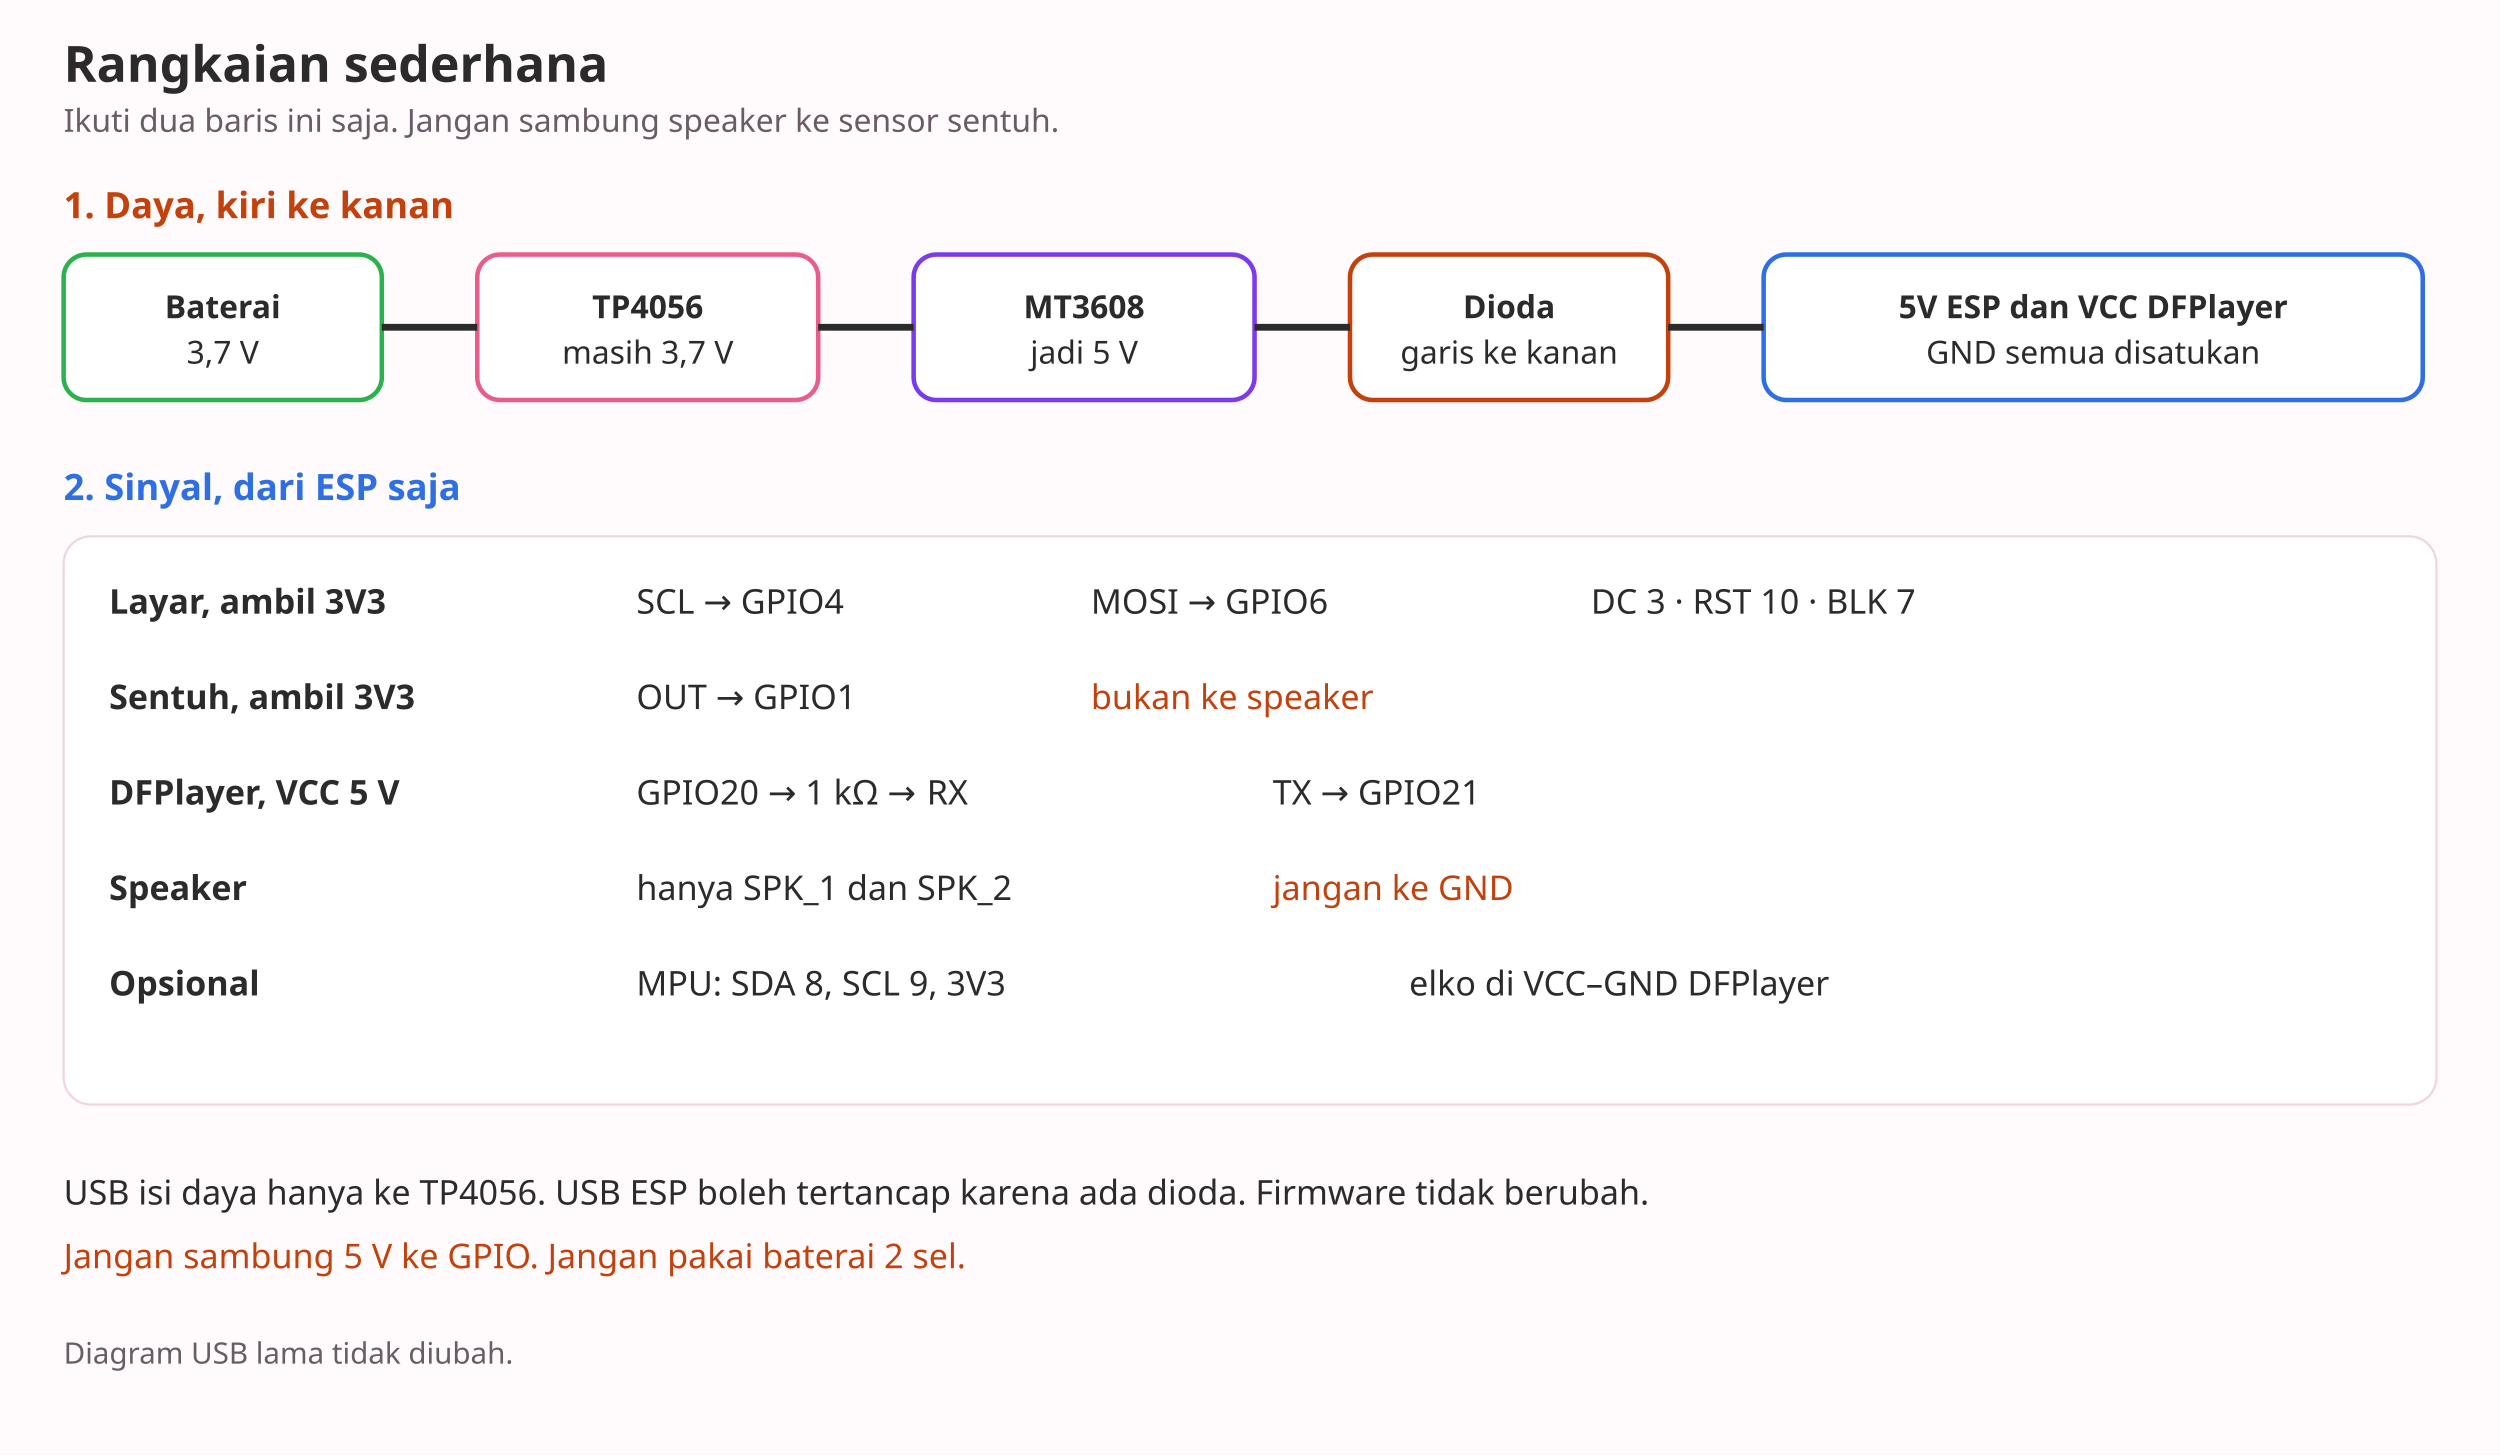
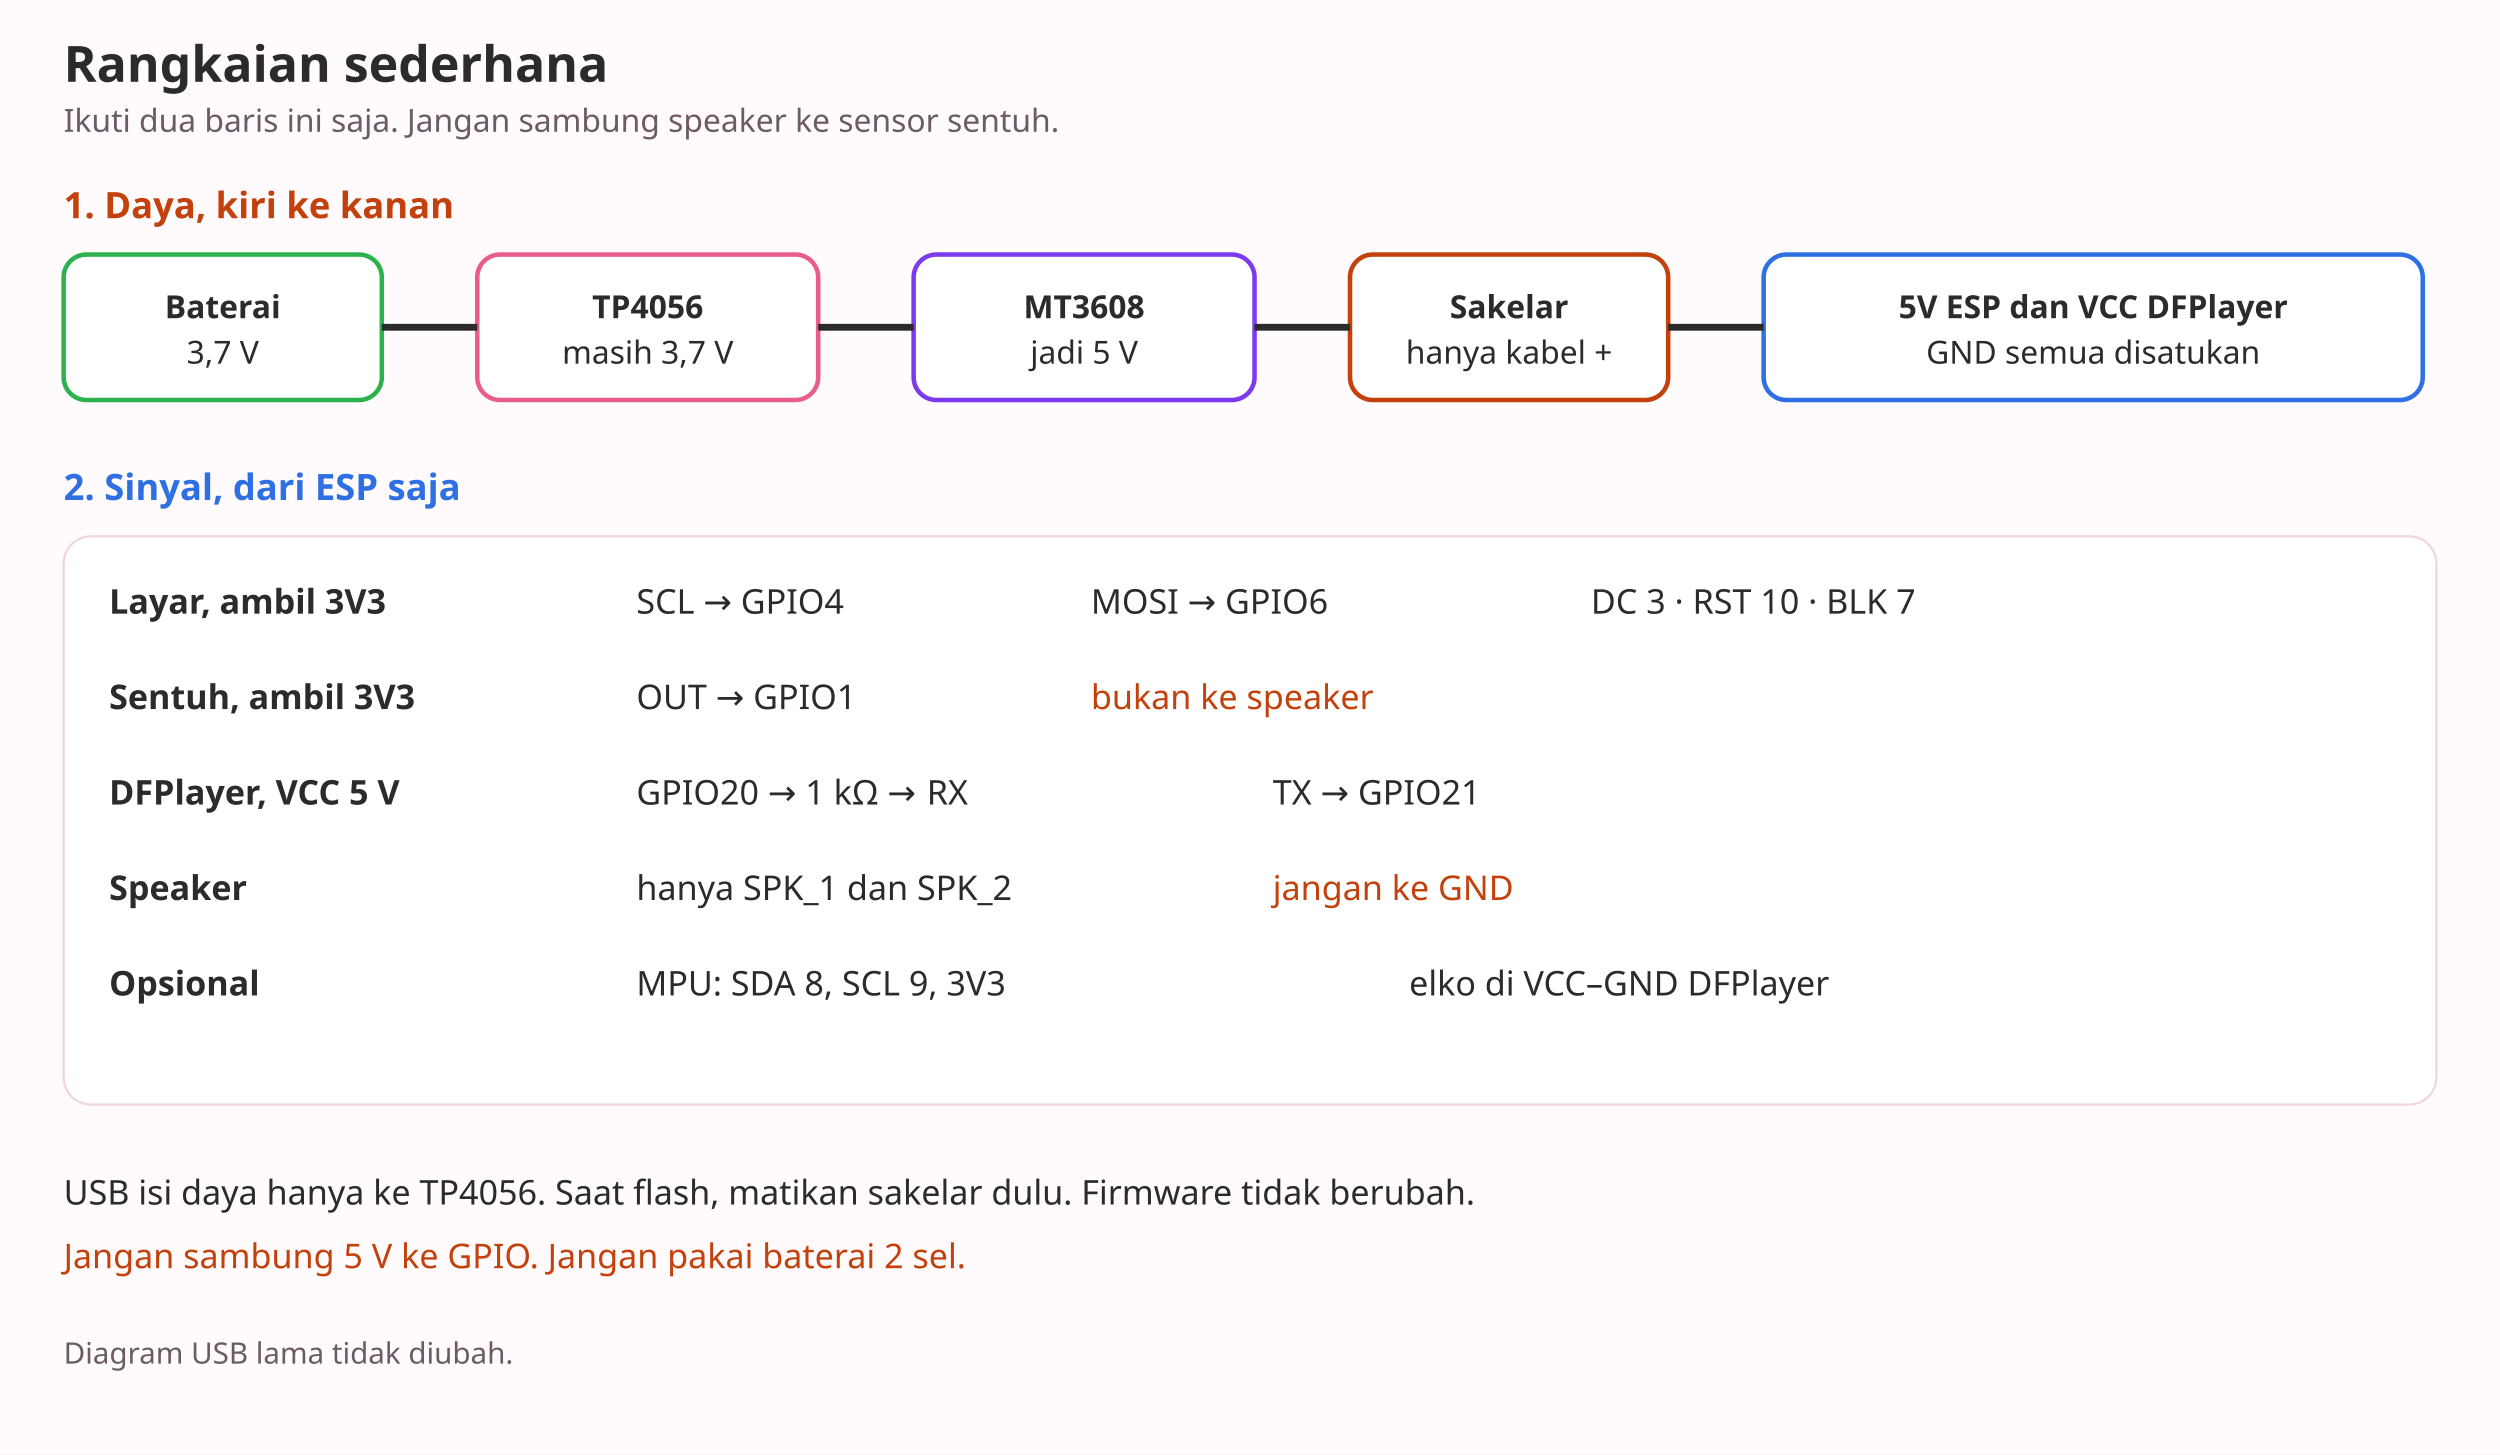
<svg xmlns="http://www.w3.org/2000/svg" width="1100" height="640" viewBox="0 0 1100 640" font-family="Nunito,system-ui,sans-serif">
  <rect width="1100" height="640" fill="#fffafc" />
  <text x="28" y="36" font-size="22" font-weight="800" fill="#2b2b2b">Rangkaian sederhana</text>
  <text x="28" y="58" font-size="14" fill="#6b5b66">Ikuti dua baris ini saja. Jangan sambung speaker ke sensor sentuh.</text>
  <text x="28" y="96" font-size="16" font-weight="800" fill="#c2410c">1. Daya, kiri ke kanan</text>
  <g font-size="14" fill="#2b2b2b">
    <rect x="28" y="112" width="140" height="64" rx="10" fill="#fff" stroke="#2bb24c" stroke-width="2" />
    <text x="98" y="140" text-anchor="middle" font-weight="800">Baterai</text>
    <text x="98" y="160" text-anchor="middle">3,7 V</text>
    <rect x="210" y="112" width="150" height="64" rx="10" fill="#fff" stroke="#e85d8c" stroke-width="2" />
    <text x="285" y="140" text-anchor="middle" font-weight="800">TP4056</text>
    <text x="285" y="160" text-anchor="middle">masih 3,7 V</text>
    <rect x="402" y="112" width="150" height="64" rx="10" fill="#fff" stroke="#7c3aed" stroke-width="2" />
    <text x="477" y="140" text-anchor="middle" font-weight="800">MT3608</text>
    <text x="477" y="160" text-anchor="middle">jadi 5 V</text>
    <rect x="594" y="112" width="140" height="64" rx="10" fill="#fff" stroke="#c2410c" stroke-width="2" />
-     <text x="664" y="140" text-anchor="middle" font-weight="800">Dioda</text>
-     <text x="664" y="160" text-anchor="middle">garis ke kanan</text>
+     <text x="664" y="140" text-anchor="middle" font-weight="800">Sakelar</text>
+     <text x="664" y="160" text-anchor="middle">hanya kabel +</text>
    <rect x="776" y="112" width="290" height="64" rx="10" fill="#fff" stroke="#2f6fe4" stroke-width="2" />
    <text x="921" y="140" text-anchor="middle" font-weight="800">5V ESP dan VCC DFPlayer</text>
    <text x="921" y="160" text-anchor="middle">GND semua disatukan</text>
  </g>
  <path d="M168 144 H210 M360 144 H402 M552 144 H594 M734 144 H776" stroke="#2b2b2b" stroke-width="3" fill="none" />
  <text x="28" y="220" font-size="16" font-weight="800" fill="#2f6fe4">2. Sinyal, dari ESP saja</text>
  <g font-size="15" fill="#2b2b2b">
    <rect x="28" y="236" width="1044" height="250" rx="12" fill="#fff" stroke="#f0d5e0" />
    <text x="48" y="270" font-weight="800">Layar, ambil 3V3</text>
    <text x="280" y="270">SCL → GPIO4</text>
    <text x="480" y="270">MOSI → GPIO6</text>
    <text x="700" y="270">DC 3 · RST 10 · BLK 7</text>
    <text x="48" y="312" font-weight="800">Sentuh, ambil 3V3</text>
    <text x="280" y="312">OUT → GPIO1</text>
    <text x="480" y="312" fill="#c2410c">bukan ke speaker</text>
    <text x="48" y="354" font-weight="800">DFPlayer, VCC 5 V</text>
    <text x="280" y="354">GPIO20 → 1 kΩ → RX</text>
    <text x="560" y="354">TX → GPIO21</text>
    <text x="48" y="396" font-weight="800">Speaker</text>
    <text x="280" y="396">hanya SPK_1 dan SPK_2</text>
    <text x="560" y="396" fill="#c2410c">jangan ke GND</text>
    <text x="48" y="438" font-weight="800">Opsional</text>
    <text x="280" y="438">MPU: SDA 8, SCL 9, 3V3</text>
    <text x="620" y="438">elko di VCC–GND DFPlayer</text>
  </g>
-   <text x="28" y="530" font-size="15" fill="#2b2b2b">USB isi daya hanya ke TP4056. USB ESP boleh tertancap karena ada dioda. Firmware tidak berubah.</text>
+   <text x="28" y="530" font-size="15" fill="#2b2b2b">USB isi daya hanya ke TP4056. Saat flash, matikan sakelar dulu. Firmware tidak berubah.</text>
  <text x="28" y="558" font-size="15" fill="#c2410c">Jangan sambung 5 V ke GPIO. Jangan pakai baterai 2 sel.</text>
  <text x="28" y="600" font-size="13" fill="#6b5b66">Diagram USB lama tidak diubah.</text>
</svg>
